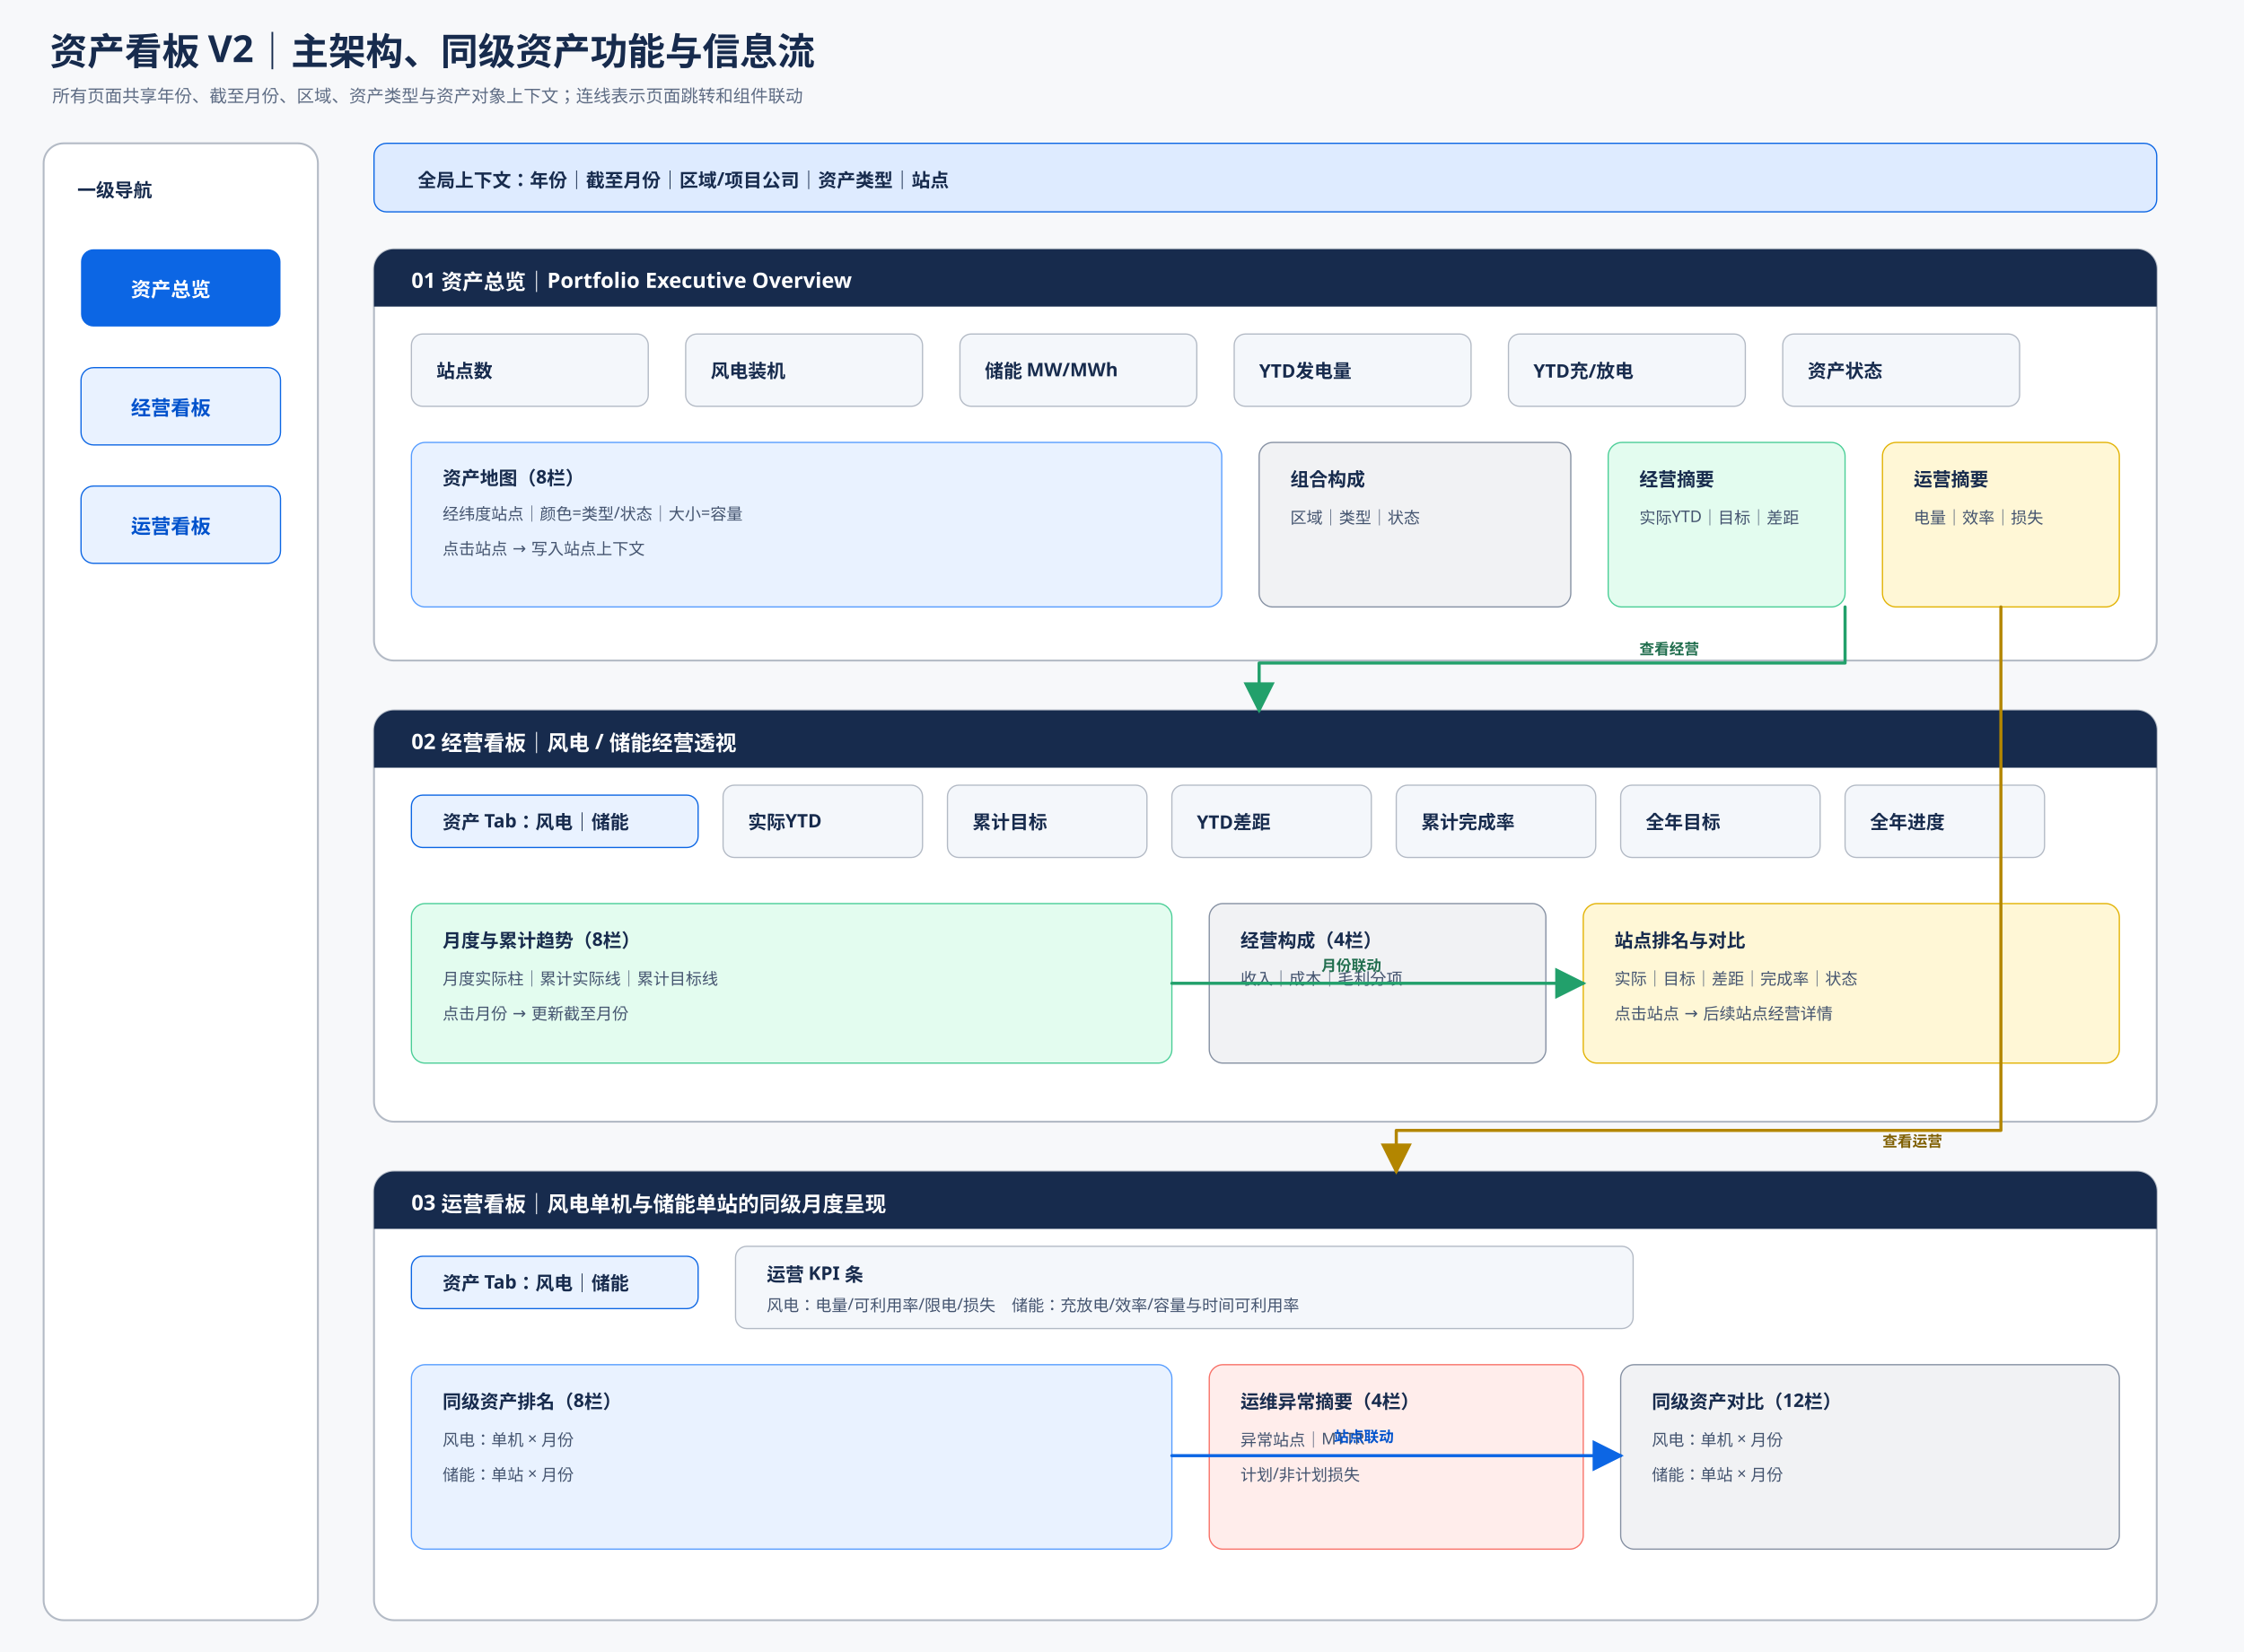
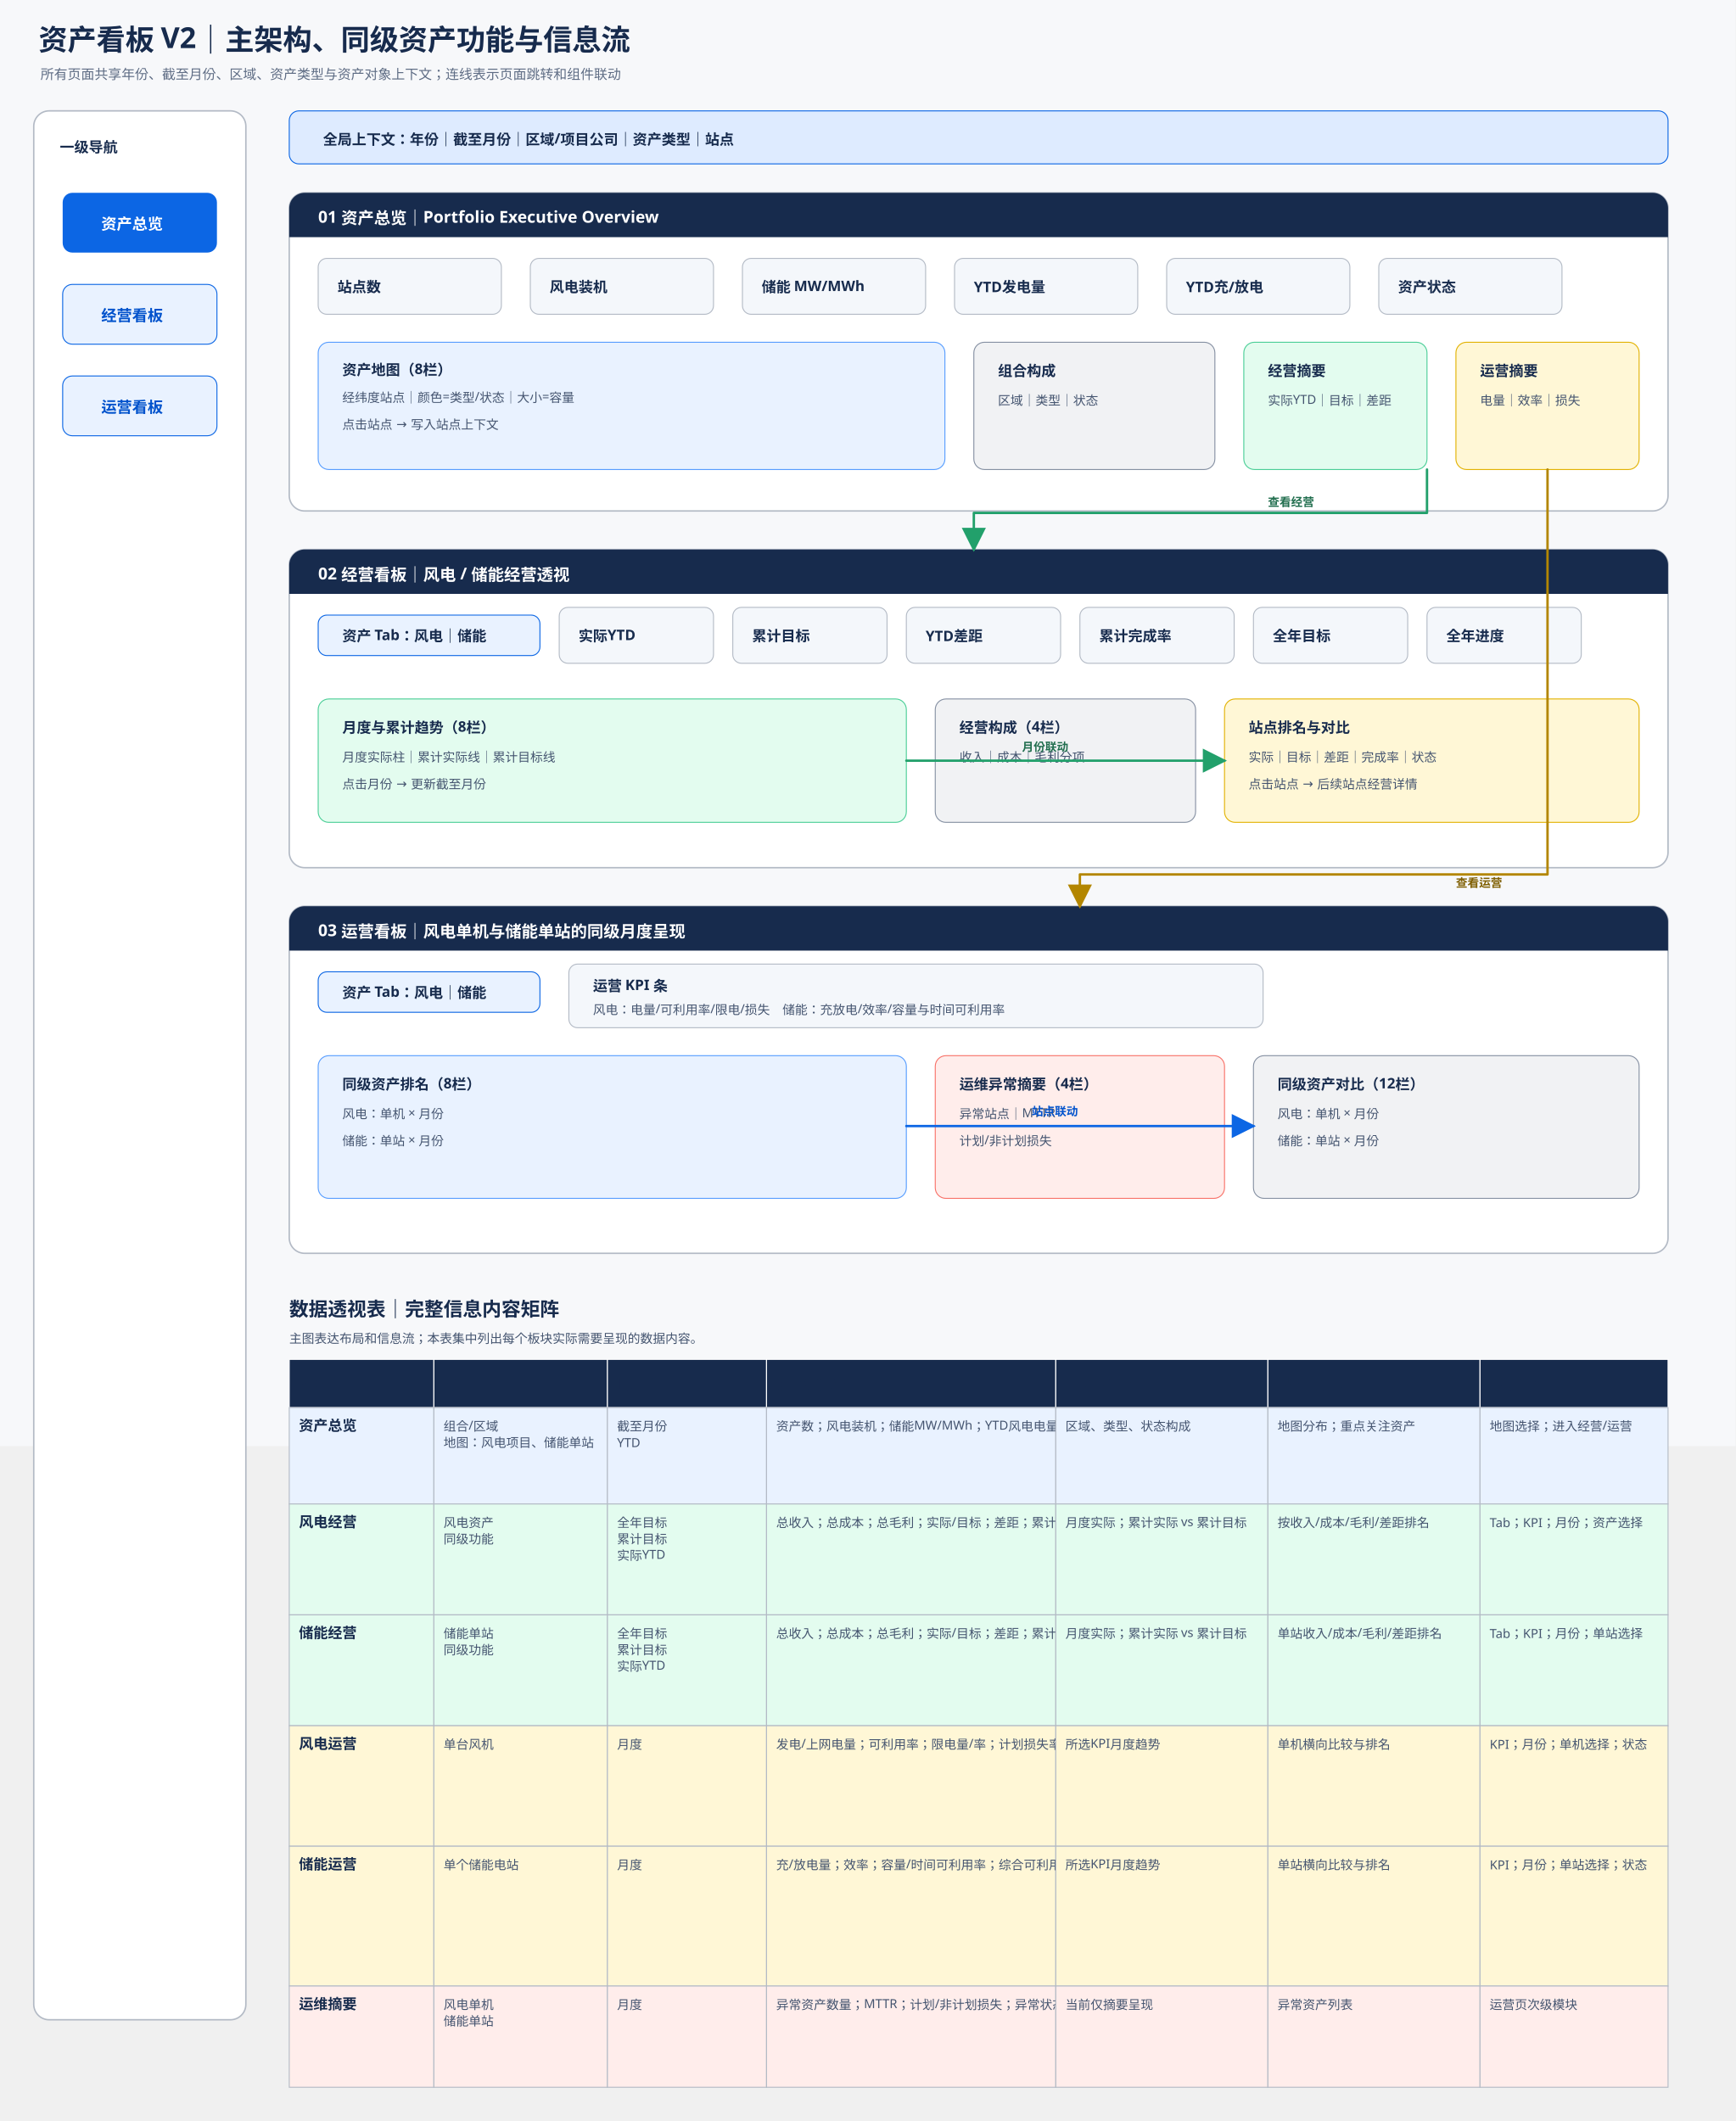
- <svg xmlns="http://www.w3.org/2000/svg" width="1800" height="1325" viewBox="0 0 1800 1325" role="img" aria-labelledby="title desc">
+ <svg xmlns="http://www.w3.org/2000/svg" width="1800" height="2200" viewBox="0 0 1800 2200" role="img" aria-labelledby="title desc">
  <defs>
    <marker id="ab" markerWidth="10" markerHeight="10" refX="9" refY="5" orient="auto">
      <path d="M0 0L10 5 0 10Z" fill="#0C66E4" />
    </marker>
    <marker id="ag" markerWidth="10" markerHeight="10" refX="9" refY="5" orient="auto">
      <path d="M0 0L10 5 0 10Z" fill="#22A06B" />
    </marker>
    <marker id="ay" markerWidth="10" markerHeight="10" refX="9" refY="5" orient="auto">
      <path d="M0 0L10 5 0 10Z" fill="#B38600" />
    </marker>
    <marker id="ar" markerWidth="10" markerHeight="10" refX="9" refY="5" orient="auto">
      <path d="M0 0L10 5 0 10Z" fill="#E2483D" />
    </marker>
    <style>
 .bg{fill:#F7F8FA}.p{fill:#fff;stroke:#B3BAC5;stroke-width:1.5}.h{fill:#172B4D}.t{font:700 30px "Noto Sans SC","Microsoft YaHei",sans-serif;fill:#172B4D}.st{font:14px "Noto Sans SC","Microsoft YaHei",sans-serif;fill:#5E6C84}
 .ph{font:700 17px "Noto Sans SC","Microsoft YaHei",sans-serif;fill:#fff}.bt{font:700 15px "Noto Sans SC","Microsoft YaHei",sans-serif;fill:#172B4D}.bs{font:13px "Noto Sans SC","Microsoft YaHei",sans-serif;fill:#44546F}.nv{font:700 16px "Noto Sans SC","Microsoft YaHei",sans-serif}
 .ln{fill:none;stroke-width:2.5;stroke-linecap:round;stroke-linejoin:round}.lab{font:700 12px "Noto Sans SC","Microsoft YaHei",sans-serif}
 </style>
  </defs>
  <rect class="bg" width="1800" height="1500" />
  <text class="t" x="40" y="52">资产看板 V2｜主架构、同级资产功能与信息流</text>
  <text class="st" x="42" y="82">所有页面共享年份、截至月份、区域、资产类型与资产对象上下文；连线表示页面跳转和组件联动</text>
  <g>
-     <rect class="p" x="35" y="115" width="220" height="1185" rx="16" />
+     <rect class="p" x="35" y="115" width="220" height="1980" rx="16" />
    <text class="bt" x="62" y="158">一级导航</text>
    <rect x="65" y="200" width="160" height="62" rx="10" fill="#0C66E4" />
    <text class="nv" x="105" y="238" fill="#fff">资产总览</text>
    <rect x="65" y="295" width="160" height="62" rx="10" fill="#E9F2FF" stroke="#0C66E4" />
    <text class="nv" x="105" y="333" fill="#0052CC">经营看板</text>
    <rect x="65" y="390" width="160" height="62" rx="10" fill="#E9F2FF" stroke="#0C66E4" />
    <text class="nv" x="105" y="428" fill="#0052CC">运营看板</text>
  </g>
  <rect x="300" y="115" width="1430" height="55" rx="10" fill="#DEEBFF" stroke="#0C66E4" />
  <text class="bt" x="335" y="150" fill="#0052CC">全局上下文：年份｜截至月份｜区域/项目公司｜资产类型｜站点</text>
  <g>
    <rect class="p" x="300" y="200" width="1430" height="330" rx="16" />
    <path class="h" d="M316 200h1398a16 16 0 0116 16v30H300v-30a16 16 0 0116-16z" />
    <text class="ph" x="330" y="231">01 资产总览｜Portfolio Executive Overview</text>
    <g>
      <rect x="330" y="268" width="190" height="58" rx="9" fill="#F4F7FB" stroke="#B3BAC5" />
      <text class="bt" x="350" y="303">站点数</text>
      <rect x="550" y="268" width="190" height="58" rx="9" fill="#F4F7FB" stroke="#B3BAC5" />
      <text class="bt" x="570" y="303">风电装机</text>
      <rect x="770" y="268" width="190" height="58" rx="9" fill="#F4F7FB" stroke="#B3BAC5" />
      <text class="bt" x="790" y="303">储能 MW/MWh</text>
      <rect x="990" y="268" width="190" height="58" rx="9" fill="#F4F7FB" stroke="#B3BAC5" />
      <text class="bt" x="1010" y="303">YTD发电量</text>
      <rect x="1210" y="268" width="190" height="58" rx="9" fill="#F4F7FB" stroke="#B3BAC5" />
      <text class="bt" x="1230" y="303">YTD充/放电</text>
      <rect x="1430" y="268" width="190" height="58" rx="9" fill="#F4F7FB" stroke="#B3BAC5" />
      <text class="bt" x="1450" y="303">资产状态</text>
    </g>
    <rect x="330" y="355" width="650" height="132" rx="11" fill="#E9F2FF" stroke="#579DFF" />
    <text class="bt" x="355" y="389">资产地图（8栏）</text>
    <text class="bs" x="355" y="417">经纬度站点｜颜色=类型/状态｜大小=容量</text>
    <text class="bs" x="355" y="445">点击站点 → 写入站点上下文</text>
    <rect x="1010" y="355" width="250" height="132" rx="11" fill="#F1F2F4" stroke="#8590A2" />
    <text class="bt" x="1035" y="390">组合构成</text>
    <text class="bs" x="1035" y="420">区域｜类型｜状态</text>
    <rect x="1290" y="355" width="190" height="132" rx="11" fill="#E3FCEF" stroke="#4BCE97" />
    <text class="bt" x="1315" y="390">经营摘要</text>
    <text class="bs" x="1315" y="420">实际YTD｜目标｜差距</text>
    <rect x="1510" y="355" width="190" height="132" rx="11" fill="#FFF7D6" stroke="#E2B203" />
    <text class="bt" x="1535" y="390">运营摘要</text>
    <text class="bs" x="1535" y="420">电量｜效率｜损失</text>
  </g>
  <g>
    <rect class="p" x="300" y="570" width="1430" height="330" rx="16" />
    <path class="h" d="M316 570h1398a16 16 0 0116 16v30H300v-30a16 16 0 0116-16z" />
    <text class="ph" x="330" y="601">02 经营看板｜风电 / 储能经营透视</text>
    <rect x="330" y="638" width="230" height="42" rx="9" fill="#E9F2FF" stroke="#0C66E4" />
    <text class="bt" x="355" y="665">资产 Tab：风电｜储能</text>
    <rect x="580" y="630" width="160" height="58" rx="9" fill="#F4F7FB" stroke="#B3BAC5" />
    <text class="bt" x="600" y="665">实际YTD</text>
    <rect x="760" y="630" width="160" height="58" rx="9" fill="#F4F7FB" stroke="#B3BAC5" />
    <text class="bt" x="780" y="665">累计目标</text>
    <rect x="940" y="630" width="160" height="58" rx="9" fill="#F4F7FB" stroke="#B3BAC5" />
    <text class="bt" x="960" y="665">YTD差距</text>
    <rect x="1120" y="630" width="160" height="58" rx="9" fill="#F4F7FB" stroke="#B3BAC5" />
    <text class="bt" x="1140" y="665">累计完成率</text>
    <rect x="1300" y="630" width="160" height="58" rx="9" fill="#F4F7FB" stroke="#B3BAC5" />
    <text class="bt" x="1320" y="665">全年目标</text>
    <rect x="1480" y="630" width="160" height="58" rx="9" fill="#F4F7FB" stroke="#B3BAC5" />
    <text class="bt" x="1500" y="665">全年进度</text>
    <rect x="330" y="725" width="610" height="128" rx="11" fill="#E3FCEF" stroke="#4BCE97" />
    <text class="bt" x="355" y="760">月度与累计趋势（8栏）</text>
    <text class="bs" x="355" y="790">月度实际柱｜累计实际线｜累计目标线</text>
    <text class="bs" x="355" y="818">点击月份 → 更新截至月份</text>
    <rect x="970" y="725" width="270" height="128" rx="11" fill="#F1F2F4" stroke="#8590A2" />
    <text class="bt" x="995" y="760">经营构成（4栏）</text>
    <text class="bs" x="995" y="790">收入｜成本｜毛利分项</text>
    <rect x="1270" y="725" width="430" height="128" rx="11" fill="#FFF7D6" stroke="#E2B203" />
    <text class="bt" x="1295" y="760">站点排名与对比</text>
    <text class="bs" x="1295" y="790">实际｜目标｜差距｜完成率｜状态</text>
    <text class="bs" x="1295" y="818">点击站点 → 后续站点经营详情</text>
  </g>
  <g>
    <rect class="p" x="300" y="940" width="1430" height="360" rx="16" />
    <path class="h" d="M316 940h1398a16 16 0 0116 16v30H300v-30a16 16 0 0116-16z" />
    <text class="ph" x="330" y="971">03 运营看板｜风电单机与储能单站的同级月度呈现</text>
    <rect x="330" y="1008" width="230" height="42" rx="9" fill="#E9F2FF" stroke="#0C66E4" />
    <text class="bt" x="355" y="1035">资产 Tab：风电｜储能</text>
    <rect x="590" y="1000" width="720" height="66" rx="9" fill="#F4F7FB" stroke="#B3BAC5" />
    <text class="bt" x="615" y="1028">运营 KPI 条</text>
    <text class="bs" x="615" y="1052">风电：电量/可利用率/限电/损失　储能：充放电/效率/容量与时间可利用率</text>
    <rect x="330" y="1095" width="610" height="148" rx="11" fill="#E9F2FF" stroke="#579DFF" />
    <text class="bt" x="355" y="1130">同级资产排名（8栏）</text>
    <text class="bs" x="355" y="1160">风电：单机 × 月份</text>
    <text class="bs" x="355" y="1188">储能：单站 × 月份</text>
    <rect x="970" y="1095" width="300" height="148" rx="11" fill="#FFEDEB" stroke="#F87168" />
    <text class="bt" x="995" y="1130">运维异常摘要（4栏）</text>
    <text class="bs" x="995" y="1160">异常站点｜MTTR</text>
    <text class="bs" x="995" y="1188">计划/非计划损失</text>
    <rect x="1300" y="1095" width="400" height="148" rx="11" fill="#F1F2F4" stroke="#8590A2" />
    <text class="bt" x="1325" y="1130">同级资产对比（12栏）</text>
    <text class="bs" x="1325" y="1160">风电：单机 × 月份</text>
    <text class="bs" x="1325" y="1188">储能：单站 × 月份</text>
  </g>
  <path class="ln" d="M1480 487v45H1010v38" stroke="#22A06B" marker-end="url(#ag)" />
  <text class="lab" x="1315" y="525" fill="#216E4E">查看经营</text>
  <path class="ln" d="M1605 487v420H1120v33" stroke="#B38600" marker-end="url(#ay)" />
  <text class="lab" x="1510" y="920" fill="#7F5F01">查看运营</text>
  <path class="ln" d="M940 789h330" stroke="#22A06B" marker-end="url(#ag)" />
  <text class="lab" x="1060" y="779" fill="#216E4E">月份联动</text>
  <path class="ln" d="M940 1168h360" stroke="#0C66E4" marker-end="url(#ab)" />
  <text class="lab" x="1070" y="1157" fill="#0052CC">站点联动</text>
+   <text class="bt" x="300" y="1365" style="font-size:20px">数据透视表｜完整信息内容矩阵</text>
+   <text class="bs" x="300" y="1393">主图表达布局和信息流；本表集中列出每个板块实际需要呈现的数据内容。</text>
+   <rect x="300" y="1410" width="150" height="50" fill="#172B4D" stroke="#FFFFFF" />
+   <text class="bt" x="312" y="1441" fill="#FFFFFF">板块</text>
+   <rect x="450" y="1410" width="180" height="50" fill="#172B4D" stroke="#FFFFFF" />
+   <text class="bt" x="462" y="1441" fill="#FFFFFF">分析对象</text>
+   <rect x="630" y="1410" width="165" height="50" fill="#172B4D" stroke="#FFFFFF" />
+   <text class="bt" x="642" y="1441" fill="#FFFFFF">时间/目标</text>
+   <rect x="795" y="1410" width="300" height="50" fill="#172B4D" stroke="#FFFFFF" />
+   <text class="bt" x="807" y="1441" fill="#FFFFFF">完整指标内容</text>
+   <rect x="1095" y="1410" width="220" height="50" fill="#172B4D" stroke="#FFFFFF" />
+   <text class="bt" x="1107" y="1441" fill="#FFFFFF">月度/趋势</text>
+   <rect x="1315" y="1410" width="220" height="50" fill="#172B4D" stroke="#FFFFFF" />
+   <text class="bt" x="1327" y="1441" fill="#FFFFFF">排名/对比</text>
+   <rect x="1535" y="1410" width="195" height="50" fill="#172B4D" stroke="#FFFFFF" />
+   <text class="bt" x="1547" y="1441" fill="#FFFFFF">状态/交互</text>
+   <rect x="300" y="1460" width="150" height="100" fill="#E9F2FF" stroke="#B3BAC5" />
+   <text class="bt" x="310" y="1484">
+     <tspan x="310" dy="0">资产总览</tspan>
+   </text>
+   <rect x="450" y="1460" width="180" height="100" fill="#E9F2FF" stroke="#B3BAC5" />
+   <text class="bs" x="460" y="1484">
+     <tspan x="460" dy="0">组合/区域</tspan>
+     <tspan x="460" dy="17">地图：风电项目、储能单站</tspan>
+   </text>
+   <rect x="630" y="1460" width="165" height="100" fill="#E9F2FF" stroke="#B3BAC5" />
+   <text class="bs" x="640" y="1484">
+     <tspan x="640" dy="0">截至月份</tspan>
+     <tspan x="640" dy="17">YTD</tspan>
+   </text>
+   <rect x="795" y="1460" width="300" height="100" fill="#E9F2FF" stroke="#B3BAC5" />
+   <text class="bs" x="805" y="1484">
+     <tspan x="805" dy="0">资产数；风电装机；储能MW/MWh；YTD风电电量；YTD充/放电量；资产状态</tspan>
+   </text>
+   <rect x="1095" y="1460" width="220" height="100" fill="#E9F2FF" stroke="#B3BAC5" />
+   <text class="bs" x="1105" y="1484">
+     <tspan x="1105" dy="0">区域、类型、状态构成</tspan>
+   </text>
+   <rect x="1315" y="1460" width="220" height="100" fill="#E9F2FF" stroke="#B3BAC5" />
+   <text class="bs" x="1325" y="1484">
+     <tspan x="1325" dy="0">地图分布；重点关注资产</tspan>
+   </text>
+   <rect x="1535" y="1460" width="195" height="100" fill="#E9F2FF" stroke="#B3BAC5" />
+   <text class="bs" x="1545" y="1484">
+     <tspan x="1545" dy="0">地图选择；进入经营/运营</tspan>
+   </text>
+   <rect x="300" y="1560" width="150" height="115" fill="#E3FCEF" stroke="#B3BAC5" />
+   <text class="bt" x="310" y="1584">
+     <tspan x="310" dy="0">风电经营</tspan>
+   </text>
+   <rect x="450" y="1560" width="180" height="115" fill="#E3FCEF" stroke="#B3BAC5" />
+   <text class="bs" x="460" y="1584">
+     <tspan x="460" dy="0">风电资产</tspan>
+     <tspan x="460" dy="17">同级功能</tspan>
+   </text>
+   <rect x="630" y="1560" width="165" height="115" fill="#E3FCEF" stroke="#B3BAC5" />
+   <text class="bs" x="640" y="1584">
+     <tspan x="640" dy="0">全年目标</tspan>
+     <tspan x="640" dy="17">累计目标</tspan>
+     <tspan x="640" dy="17">实际YTD</tspan>
+   </text>
+   <rect x="795" y="1560" width="300" height="115" fill="#E3FCEF" stroke="#B3BAC5" />
+   <text class="bs" x="805" y="1584">
+     <tspan x="805" dy="0">总收入；总成本；总毛利；实际/目标；差距；累计完成率；全年进度</tspan>
+   </text>
+   <rect x="1095" y="1560" width="220" height="115" fill="#E3FCEF" stroke="#B3BAC5" />
+   <text class="bs" x="1105" y="1584">
+     <tspan x="1105" dy="0">月度实际；累计实际 vs 累计目标</tspan>
+   </text>
+   <rect x="1315" y="1560" width="220" height="115" fill="#E3FCEF" stroke="#B3BAC5" />
+   <text class="bs" x="1325" y="1584">
+     <tspan x="1325" dy="0">按收入/成本/毛利/差距排名</tspan>
+   </text>
+   <rect x="1535" y="1560" width="195" height="115" fill="#E3FCEF" stroke="#B3BAC5" />
+   <text class="bs" x="1545" y="1584">
+     <tspan x="1545" dy="0">Tab；KPI；月份；资产选择</tspan>
+   </text>
+   <rect x="300" y="1675" width="150" height="115" fill="#E3FCEF" stroke="#B3BAC5" />
+   <text class="bt" x="310" y="1699">
+     <tspan x="310" dy="0">储能经营</tspan>
+   </text>
+   <rect x="450" y="1675" width="180" height="115" fill="#E3FCEF" stroke="#B3BAC5" />
+   <text class="bs" x="460" y="1699">
+     <tspan x="460" dy="0">储能单站</tspan>
+     <tspan x="460" dy="17">同级功能</tspan>
+   </text>
+   <rect x="630" y="1675" width="165" height="115" fill="#E3FCEF" stroke="#B3BAC5" />
+   <text class="bs" x="640" y="1699">
+     <tspan x="640" dy="0">全年目标</tspan>
+     <tspan x="640" dy="17">累计目标</tspan>
+     <tspan x="640" dy="17">实际YTD</tspan>
+   </text>
+   <rect x="795" y="1675" width="300" height="115" fill="#E3FCEF" stroke="#B3BAC5" />
+   <text class="bs" x="805" y="1699">
+     <tspan x="805" dy="0">总收入；总成本；总毛利；实际/目标；差距；累计完成率；全年进度</tspan>
+   </text>
+   <rect x="1095" y="1675" width="220" height="115" fill="#E3FCEF" stroke="#B3BAC5" />
+   <text class="bs" x="1105" y="1699">
+     <tspan x="1105" dy="0">月度实际；累计实际 vs 累计目标</tspan>
+   </text>
+   <rect x="1315" y="1675" width="220" height="115" fill="#E3FCEF" stroke="#B3BAC5" />
+   <text class="bs" x="1325" y="1699">
+     <tspan x="1325" dy="0">单站收入/成本/毛利/差距排名</tspan>
+   </text>
+   <rect x="1535" y="1675" width="195" height="115" fill="#E3FCEF" stroke="#B3BAC5" />
+   <text class="bs" x="1545" y="1699">
+     <tspan x="1545" dy="0">Tab；KPI；月份；单站选择</tspan>
+   </text>
+   <rect x="300" y="1790" width="150" height="125" fill="#FFF7D6" stroke="#B3BAC5" />
+   <text class="bt" x="310" y="1814">
+     <tspan x="310" dy="0">风电运营</tspan>
+   </text>
+   <rect x="450" y="1790" width="180" height="125" fill="#FFF7D6" stroke="#B3BAC5" />
+   <text class="bs" x="460" y="1814">
+     <tspan x="460" dy="0">单台风机</tspan>
+   </text>
+   <rect x="630" y="1790" width="165" height="125" fill="#FFF7D6" stroke="#B3BAC5" />
+   <text class="bs" x="640" y="1814">
+     <tspan x="640" dy="0">月度</tspan>
+   </text>
+   <rect x="795" y="1790" width="300" height="125" fill="#FFF7D6" stroke="#B3BAC5" />
+   <text class="bs" x="805" y="1814">
+     <tspan x="805" dy="0">发电/上网电量；可利用率；限电量/率；计划损失率；非计划损失率；MTTR</tspan>
+   </text>
+   <rect x="1095" y="1790" width="220" height="125" fill="#FFF7D6" stroke="#B3BAC5" />
+   <text class="bs" x="1105" y="1814">
+     <tspan x="1105" dy="0">所选KPI月度趋势</tspan>
+   </text>
+   <rect x="1315" y="1790" width="220" height="125" fill="#FFF7D6" stroke="#B3BAC5" />
+   <text class="bs" x="1325" y="1814">
+     <tspan x="1325" dy="0">单机横向比较与排名</tspan>
+   </text>
+   <rect x="1535" y="1790" width="195" height="125" fill="#FFF7D6" stroke="#B3BAC5" />
+   <text class="bs" x="1545" y="1814">
+     <tspan x="1545" dy="0">KPI；月份；单机选择；状态</tspan>
+   </text>
+   <rect x="300" y="1915" width="150" height="145" fill="#FFF7D6" stroke="#B3BAC5" />
+   <text class="bt" x="310" y="1939">
+     <tspan x="310" dy="0">储能运营</tspan>
+   </text>
+   <rect x="450" y="1915" width="180" height="145" fill="#FFF7D6" stroke="#B3BAC5" />
+   <text class="bs" x="460" y="1939">
+     <tspan x="460" dy="0">单个储能电站</tspan>
+   </text>
+   <rect x="630" y="1915" width="165" height="145" fill="#FFF7D6" stroke="#B3BAC5" />
+   <text class="bs" x="640" y="1939">
+     <tspan x="640" dy="0">月度</tspan>
+   </text>
+   <rect x="795" y="1915" width="300" height="145" fill="#FFF7D6" stroke="#B3BAC5" />
+   <text class="bs" x="805" y="1939">
+     <tspan x="805" dy="0">充/放电量；效率；容量/时间可利用率；综合可利用率；循环次数；MTTR；非计划损失时长</tspan>
+   </text>
+   <rect x="1095" y="1915" width="220" height="145" fill="#FFF7D6" stroke="#B3BAC5" />
+   <text class="bs" x="1105" y="1939">
+     <tspan x="1105" dy="0">所选KPI月度趋势</tspan>
+   </text>
+   <rect x="1315" y="1915" width="220" height="145" fill="#FFF7D6" stroke="#B3BAC5" />
+   <text class="bs" x="1325" y="1939">
+     <tspan x="1325" dy="0">单站横向比较与排名</tspan>
+   </text>
+   <rect x="1535" y="1915" width="195" height="145" fill="#FFF7D6" stroke="#B3BAC5" />
+   <text class="bs" x="1545" y="1939">
+     <tspan x="1545" dy="0">KPI；月份；单站选择；状态</tspan>
+   </text>
+   <rect x="300" y="2060" width="150" height="105" fill="#FFEDEB" stroke="#B3BAC5" />
+   <text class="bt" x="310" y="2084">
+     <tspan x="310" dy="0">运维摘要</tspan>
+   </text>
+   <rect x="450" y="2060" width="180" height="105" fill="#FFEDEB" stroke="#B3BAC5" />
+   <text class="bs" x="460" y="2084">
+     <tspan x="460" dy="0">风电单机</tspan>
+     <tspan x="460" dy="17">储能单站</tspan>
+   </text>
+   <rect x="630" y="2060" width="165" height="105" fill="#FFEDEB" stroke="#B3BAC5" />
+   <text class="bs" x="640" y="2084">
+     <tspan x="640" dy="0">月度</tspan>
+   </text>
+   <rect x="795" y="2060" width="300" height="105" fill="#FFEDEB" stroke="#B3BAC5" />
+   <text class="bs" x="805" y="2084">
+     <tspan x="805" dy="0">异常资产数量；MTTR；计划/非计划损失；异常状态</tspan>
+   </text>
+   <rect x="1095" y="2060" width="220" height="105" fill="#FFEDEB" stroke="#B3BAC5" />
+   <text class="bs" x="1105" y="2084">
+     <tspan x="1105" dy="0">当前仅摘要呈现</tspan>
+   </text>
+   <rect x="1315" y="2060" width="220" height="105" fill="#FFEDEB" stroke="#B3BAC5" />
+   <text class="bs" x="1325" y="2084">
+     <tspan x="1325" dy="0">异常资产列表</tspan>
+   </text>
+   <rect x="1535" y="2060" width="195" height="105" fill="#FFEDEB" stroke="#B3BAC5" />
+   <text class="bs" x="1545" y="2084">
+     <tspan x="1545" dy="0">运营页次级模块</tspan>
+   </text>
</svg>
